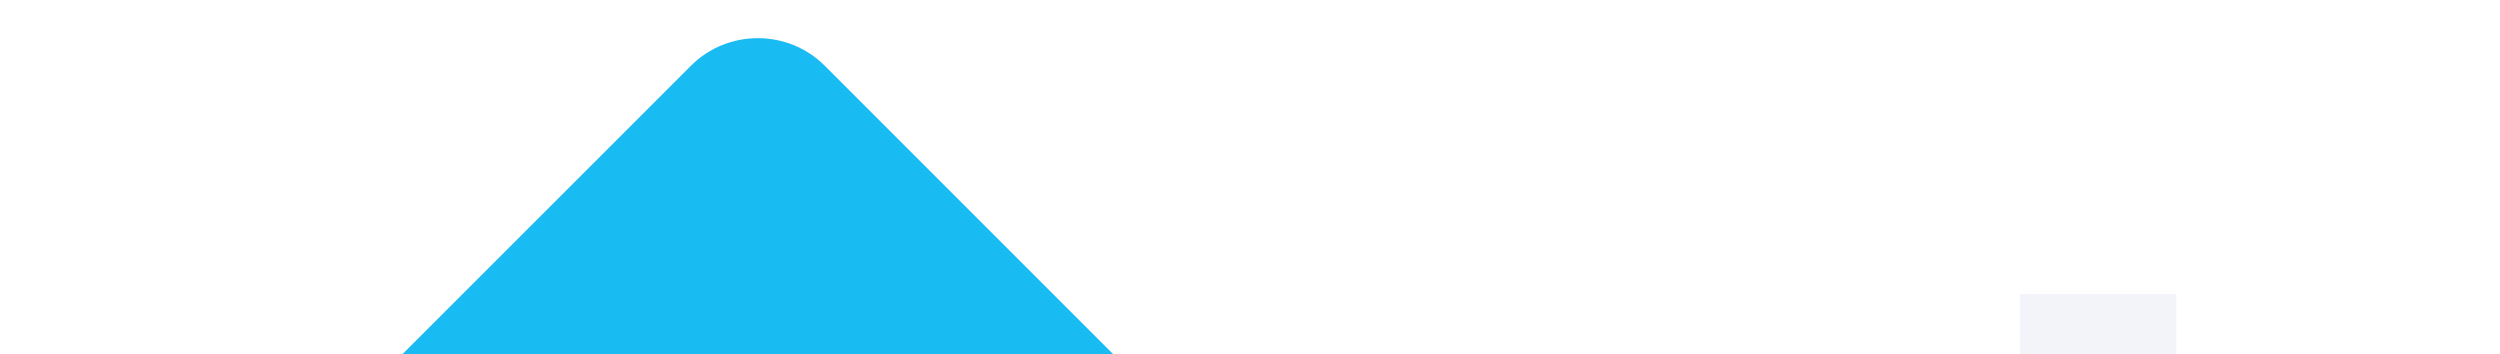
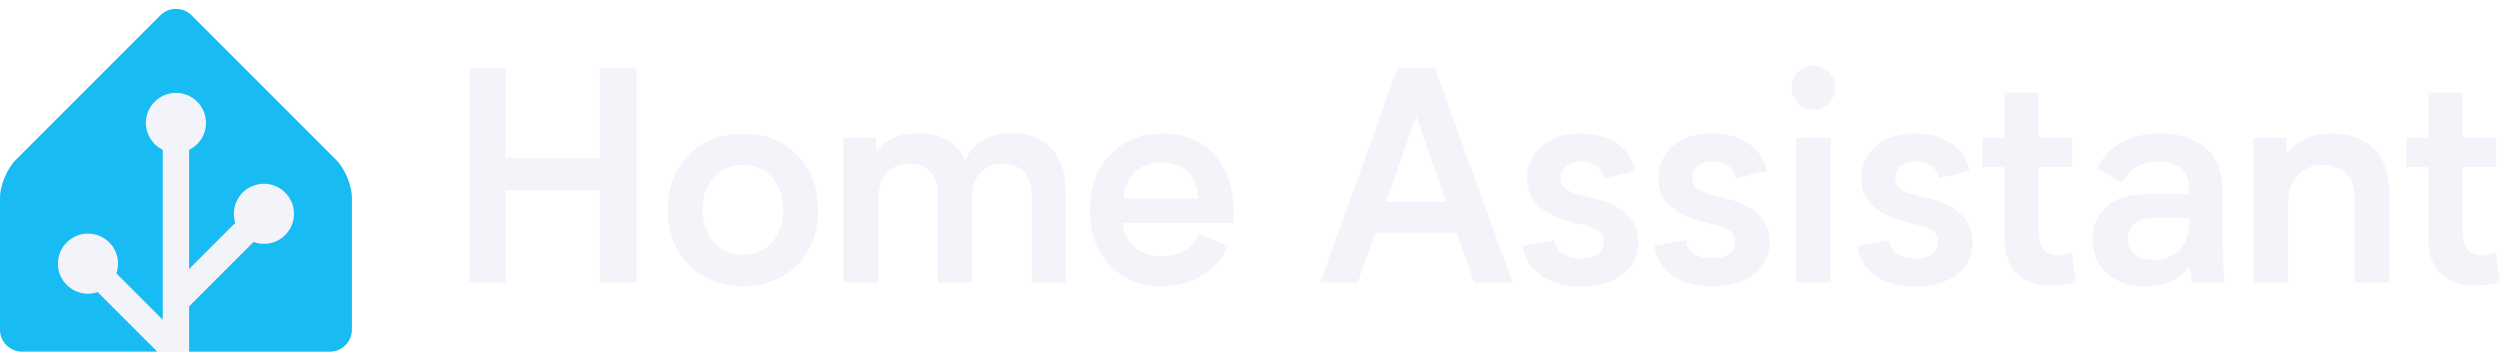
- <svg xmlns="http://www.w3.org/2000/svg" width="1705" height="241" viewBox="0 0 396 56" fill="none">
+ <svg xmlns="http://www.w3.org/2000/svg" width="1705" height="241" viewBox="0 0 1705 241" fill="none">
  <path d="M240 224.813C240 233.063 233.25 239.813 225 239.813H15C6.75 239.813 0 233.063 0 224.813V134.813C0 126.563 4.77 115.043 10.61 109.203L109.39 10.423C115.22 4.593 124.77 4.593 130.6 10.423L229.39 109.213C235.22 115.043 240 126.573 240 134.823V224.823V224.813Z" fill="#F2F4F9" />
  <path d="M229.39 109.203L130.61 10.423C124.78 4.593 115.23 4.593 109.4 10.423L10.61 109.203C4.78 115.033 0 126.563 0 134.813V224.813C0 233.063 6.75 239.813 15 239.813H107.27L66.64 199.183C64.55 199.903 62.32 200.313 60 200.313C48.7 200.313 39.5 191.113 39.5 179.813C39.5 168.513 48.7 159.313 60 159.313C71.3 159.313 80.5 168.513 80.5 179.813C80.5 182.143 80.09 184.373 79.37 186.463L111 218.093V102.213C104.2 98.873 99.5 91.893 99.5 83.823C99.5 72.523 108.7 63.323 120 63.323C131.3 63.323 140.5 72.523 140.5 83.823C140.5 91.893 135.8 98.873 129 102.213V183.483L160.46 152.023C159.84 150.063 159.5 147.983 159.5 145.823C159.5 134.523 168.7 125.323 180 125.323C191.3 125.323 200.5 134.523 200.5 145.823C200.5 157.123 191.3 166.323 180 166.323C177.5 166.323 175.12 165.853 172.91 165.033L129 208.943V239.823H225C233.25 239.823 240 233.073 240 224.823V134.823C240 126.573 235.23 115.053 229.39 109.213V109.203Z" fill="#18BCF2" />
  <path d="M320.04 46.606H344.8V107.606L409.16 107.806V46.606H434.16V192.606H409.16V129.826L344.8 129.626V192.626H320L320.04 46.606Z" fill="#F2F4F9" />
  <path d="M506.8 91.236C521.9 91.236 534.203 96.086 543.71 105.786C553.217 115.486 557.97 127.956 557.97 143.196C557.97 158.363 553.217 170.796 543.71 180.496C534.203 190.196 521.9 195.046 506.8 195.046C491.56 195.046 479.19 190.196 469.69 180.496C460.19 170.796 455.437 158.363 455.43 143.196C455.43 127.863 460.183 115.38 469.69 105.746C479.197 96.113 491.567 91.276 506.8 91.236ZM506.8 173.756C514.873 173.756 521.433 170.91 526.48 165.216C531.527 159.523 534.047 152.116 534.04 142.996C534.04 133.89 531.52 126.516 526.48 120.876C521.44 115.236 514.88 112.423 506.8 112.436C498.533 112.436 491.867 115.25 486.8 120.876C481.733 126.503 479.193 133.876 479.18 142.996C479.18 152.116 481.72 159.523 486.8 165.216C491.88 170.91 498.547 173.756 506.8 173.756Z" fill="#F2F4F9" />
  <path d="M726.68 129.826V192.616H703.68V133.426C703.68 126.6 701.923 121.266 698.41 117.426C694.897 113.586 690.11 111.663 684.05 111.656C677.61 111.656 672.467 113.756 668.62 117.956C664.773 122.156 662.853 128.033 662.86 135.586V192.586H639.67V133.426C639.67 126.6 637.96 121.266 634.54 117.426C631.12 113.586 626.383 111.663 620.33 111.656C613.89 111.656 608.717 113.756 604.81 117.956C600.903 122.156 598.95 128.033 598.95 135.586V192.586H575.32V93.976H597.32L598.1 103.446C603.833 95.046 613.167 90.846 626.1 90.846C633.653 90.846 640.197 92.41 645.73 95.536C651.257 98.659 655.662 103.441 658.32 109.206C660.708 103.505 664.931 98.765 670.32 95.736C675.88 92.476 682.503 90.846 690.19 90.846C701.39 90.846 710.277 94.296 716.85 101.196C723.423 108.096 726.7 117.64 726.68 129.826Z" fill="#F2F4F9" />
  <path d="M841.28 151.986H765.7C766.48 159.406 769.28 165.073 774.1 168.986C778.92 172.9 785.04 174.846 792.46 174.826C804.5 174.826 812.93 169.826 817.75 159.826L837.48 167.636C833.937 176.093 827.799 183.206 819.95 187.946C811.95 192.84 802.787 195.283 792.46 195.276C777.873 195.276 766.04 190.506 756.96 180.966C747.88 171.426 743.337 158.91 743.33 143.416C743.33 127.923 747.907 115.326 757.06 105.626C766.213 95.926 778.173 91.076 792.94 91.076C807.46 91.076 819.147 95.86 828 105.426C836.853 114.993 841.28 127.593 841.28 143.226V151.986ZM766.09 135.376H817.26C816.8 127.376 814.377 121.273 809.99 117.066C805.603 112.86 799.693 110.78 792.26 110.826C784.927 110.826 778.927 112.956 774.26 117.216C769.593 121.476 766.87 127.53 766.09 135.376Z" fill="#F2F4F9" />
  <path d="M993.53 158.626H937.97L925.97 192.626H900.38L953.11 46.626H978.7L1031.53 192.626H1005.36L993.53 158.626ZM986.31 137.626L965.9 79.226L945.29 137.626H986.31Z" fill="#F2F4F9" />
  <path d="M1077.86 176.196C1082.74 176.196 1086.6 175.236 1089.43 173.316C1090.82 172.385 1091.94 171.108 1092.69 169.61C1093.43 168.113 1093.78 166.446 1093.68 164.776C1093.68 159.51 1090.13 155.993 1083.04 154.226L1069.46 150.616C1050.79 145.536 1041.46 135.933 1041.46 121.806C1041.46 112.76 1044.75 105.37 1051.32 99.636C1057.89 93.903 1066.75 91.04 1077.88 91.046C1087.84 91.046 1096.17 93.323 1102.88 97.876C1106.12 99.984 1108.89 102.737 1111.01 105.963C1113.14 109.19 1114.57 112.82 1115.23 116.626L1094.04 121.626C1093.86 119.944 1093.33 118.317 1092.48 116.854C1091.63 115.391 1090.48 114.124 1089.11 113.136C1086.04 110.98 1082.36 109.881 1078.61 110.006C1074.38 110.006 1070.96 111.066 1068.36 113.186C1067.11 114.159 1066.1 115.412 1065.42 116.845C1064.74 118.278 1064.41 119.851 1064.45 121.436C1064.42 122.719 1064.67 123.994 1065.17 125.173C1065.68 126.353 1066.43 127.411 1067.38 128.276C1069.34 130.096 1072.37 131.56 1076.46 132.666L1089.84 135.986C1098.76 138.4 1105.56 142.046 1110.25 146.926C1112.56 149.322 1114.36 152.152 1115.57 155.253C1116.77 158.353 1117.34 161.662 1117.25 164.986C1117.25 174.24 1113.77 181.596 1106.8 187.056C1099.83 192.516 1090.23 195.253 1077.99 195.266C1066.66 195.266 1057.57 192.776 1050.74 187.796C1047.44 185.455 1044.65 182.454 1042.57 178.982C1040.48 175.51 1039.14 171.643 1038.63 167.626L1060.21 163.816C1060.34 165.633 1060.88 167.398 1061.78 168.978C1062.69 170.559 1063.94 171.915 1065.44 172.946C1068.6 175.116 1072.72 176.196 1077.86 176.196Z" fill="#F2F4F9" />
  <path d="M1167.46 176.196C1172.35 176.196 1176.2 175.196 1179.04 173.316C1180.43 172.383 1181.55 171.104 1182.29 169.607C1183.03 168.11 1183.37 166.445 1183.28 164.776C1183.28 159.51 1179.73 155.993 1172.64 154.226L1159.07 150.616C1140.4 145.536 1131.07 135.933 1131.07 121.806C1131.07 112.76 1134.36 105.37 1140.93 99.636C1147.5 93.903 1156.36 91.04 1167.49 91.046C1177.45 91.046 1185.78 93.323 1192.49 97.876C1195.73 99.985 1198.5 102.739 1200.62 105.964C1202.75 109.19 1204.19 112.82 1204.85 116.626L1183.65 121.626C1183.47 119.944 1182.94 118.317 1182.09 116.854C1181.24 115.391 1180.09 114.124 1178.72 113.136C1175.65 110.98 1171.97 109.881 1168.22 110.006C1163.99 110.006 1160.57 111.066 1157.97 113.186C1156.72 114.16 1155.71 115.414 1155.03 116.846C1154.36 118.279 1154.02 119.851 1154.06 121.436C1154.03 122.719 1154.28 123.994 1154.79 125.173C1155.29 126.353 1156.04 127.411 1156.99 128.276C1158.99 130.096 1161.99 131.556 1166.08 132.666L1179.46 135.986C1188.37 138.4 1195.17 142.046 1199.87 146.926C1202.17 149.323 1203.98 152.154 1205.18 155.254C1206.38 158.354 1206.96 161.662 1206.87 164.986C1206.87 174.24 1203.39 181.596 1196.42 187.056C1189.45 192.516 1179.85 195.253 1167.61 195.266C1156.28 195.266 1147.19 192.776 1140.36 187.796C1137.06 185.455 1134.27 182.454 1132.19 178.982C1130.1 175.51 1128.76 171.643 1128.25 167.626L1149.84 163.816C1149.97 165.633 1150.5 167.397 1151.41 168.978C1152.31 170.558 1153.56 171.915 1155.06 172.946C1158.2 175.116 1162.32 176.196 1167.46 176.196Z" fill="#F2F4F9" />
  <path d="M1221.91 59.826C1221.88 57.852 1222.24 55.891 1222.97 54.059C1223.71 52.227 1224.81 50.562 1226.2 49.163C1227.6 47.764 1229.26 46.659 1231.09 45.914C1232.92 45.169 1234.88 44.799 1236.85 44.826C1238.81 44.796 1240.75 45.171 1242.56 45.926C1244.36 46.681 1246 47.801 1247.35 49.216C1250.14 52.026 1251.71 55.826 1251.71 59.786C1251.71 63.747 1250.14 67.546 1247.35 70.356C1246 71.786 1244.38 72.921 1242.57 73.687C1240.76 74.453 1238.81 74.834 1236.85 74.806C1234.88 74.832 1232.93 74.45 1231.11 73.684C1229.29 72.918 1227.66 71.785 1226.3 70.356C1224.9 68.988 1223.78 67.35 1223.03 65.54C1222.27 63.731 1221.89 61.787 1221.91 59.826ZM1248.67 94.006V192.636H1225.03V93.976L1248.67 94.006Z" fill="#F2F4F9" />
  <path d="M1305.85 176.196C1310.73 176.196 1314.59 175.236 1317.42 173.316C1318.81 172.384 1319.93 171.106 1320.68 169.609C1321.42 168.112 1321.76 166.446 1321.67 164.776C1321.67 159.51 1318.12 155.993 1311.02 154.226L1297.45 150.616C1278.78 145.536 1269.45 135.933 1269.45 121.806C1269.45 112.76 1272.74 105.37 1279.31 99.636C1285.88 93.903 1294.74 91.04 1305.88 91.046C1315.84 91.046 1324.17 93.323 1330.88 97.876C1334.11 99.987 1336.88 102.741 1339.01 105.967C1341.13 109.193 1342.57 112.821 1343.23 116.626L1322.04 121.626C1321.86 119.944 1321.33 118.317 1320.48 116.854C1319.63 115.391 1318.48 114.124 1317.11 113.136C1314.04 110.982 1310.36 109.884 1306.61 110.006C1302.38 110.006 1298.96 111.066 1296.35 113.186C1295.1 114.161 1294.1 115.415 1293.42 116.848C1292.74 118.281 1292.41 119.852 1292.45 121.436C1292.42 122.719 1292.67 123.994 1293.17 125.173C1293.68 126.353 1294.43 127.411 1295.38 128.276C1297.33 130.096 1300.36 131.56 1304.46 132.666L1317.84 135.986C1326.76 138.4 1333.56 142.046 1338.25 146.926C1340.56 149.322 1342.36 152.152 1343.57 155.253C1344.77 158.353 1345.34 161.662 1345.25 164.986C1345.25 174.24 1341.77 181.596 1334.8 187.056C1327.83 192.516 1318.23 195.253 1305.99 195.266C1294.66 195.266 1285.58 192.776 1278.75 187.796C1275.44 185.458 1272.66 182.458 1270.57 178.985C1268.49 175.513 1267.15 171.645 1266.64 167.626L1288.22 163.816C1288.35 165.633 1288.88 167.397 1289.79 168.978C1290.69 170.558 1291.94 171.915 1293.44 172.946C1296.58 175.116 1300.7 176.196 1305.85 176.196Z" fill="#F2F4F9" />
  <path d="M1415.86 192.606C1410.23 193.964 1404.46 194.718 1398.67 194.856C1388.71 194.856 1380.95 192.12 1375.38 186.646C1369.81 181.173 1367.03 173.036 1367.03 162.236V113.996H1351.89V93.996H1367.03V63.216H1390.47V93.976H1413.22V113.976H1390.47V157.976C1390.47 168.643 1394.6 173.976 1402.87 173.976C1406.29 173.833 1409.67 173.14 1412.87 171.926L1415.86 192.606Z" fill="#F2F4F9" />
  <path d="M1495.01 192.606C1494.16 188.914 1493.6 185.158 1493.35 181.376C1490.28 185.78 1486.08 189.273 1481.19 191.486C1475.48 194.09 1469.26 195.375 1462.98 195.246C1452.17 195.246 1443.5 192.366 1436.98 186.606C1430.46 180.846 1427.21 173.05 1427.22 163.216C1427.22 153.576 1430.43 146.04 1436.84 140.606C1443.25 135.173 1452.02 132.453 1463.15 132.446H1492.8V128.646C1492.8 122.46 1490.99 117.836 1487.38 114.776C1483.77 111.716 1478.71 110.186 1472.2 110.186C1460.68 110.186 1452.41 115.003 1447.39 124.636L1430.21 114.576C1438.54 98.89 1452.96 91.046 1473.47 91.046C1485.9 91.046 1496.08 94.236 1504.03 100.616C1511.98 106.996 1515.98 117.38 1516.03 131.766V171.026C1516.03 182.153 1516.61 189.346 1517.78 192.606H1495.01ZM1493.01 148.756H1468.69C1463.16 148.756 1458.87 150.026 1455.8 152.566C1454.28 153.837 1453.08 155.441 1452.28 157.254C1451.48 159.066 1451.12 161.039 1451.21 163.016C1451.21 167.636 1452.77 171.153 1455.9 173.566C1459.03 175.976 1463.48 177.176 1469.28 177.176C1476.24 177.176 1481.94 174.98 1486.37 170.586C1490.8 166.193 1493.02 159.666 1493.01 151.006V148.756Z" fill="#F2F4F9" />
  <path d="M1629.53 131.766V192.606H1606V136.826C1606 127.446 1603.79 121.033 1599.36 117.586C1595.18 114.155 1589.92 112.323 1584.51 112.416C1581.37 112.323 1578.24 112.853 1575.31 113.975C1572.38 115.098 1569.69 116.791 1567.42 118.956C1562.87 123.316 1560.6 129.533 1560.59 137.606V192.606H1536.96V93.976H1559.12L1559.9 104.616C1562.96 100.236 1567.19 96.803 1572.11 94.706C1577.6 92.234 1583.57 90.986 1589.59 91.046C1602.35 91.046 1612.2 94.576 1619.13 101.636C1626.06 108.696 1629.53 118.74 1629.53 131.766Z" fill="#F2F4F9" />
  <path d="M1704.98 192.606C1699.35 193.952 1693.59 194.696 1687.8 194.826C1677.84 194.826 1670.08 192.09 1664.51 186.616C1658.94 181.143 1656.16 173.006 1656.16 162.206V113.996H1641.02V93.996H1656.16V63.216H1679.59V93.976H1702.35V113.976H1679.59V157.976C1679.59 168.643 1683.73 173.976 1692 173.976C1695.42 173.833 1698.8 173.14 1702 171.926L1704.98 192.606Z" fill="#F2F4F9" />
</svg>
